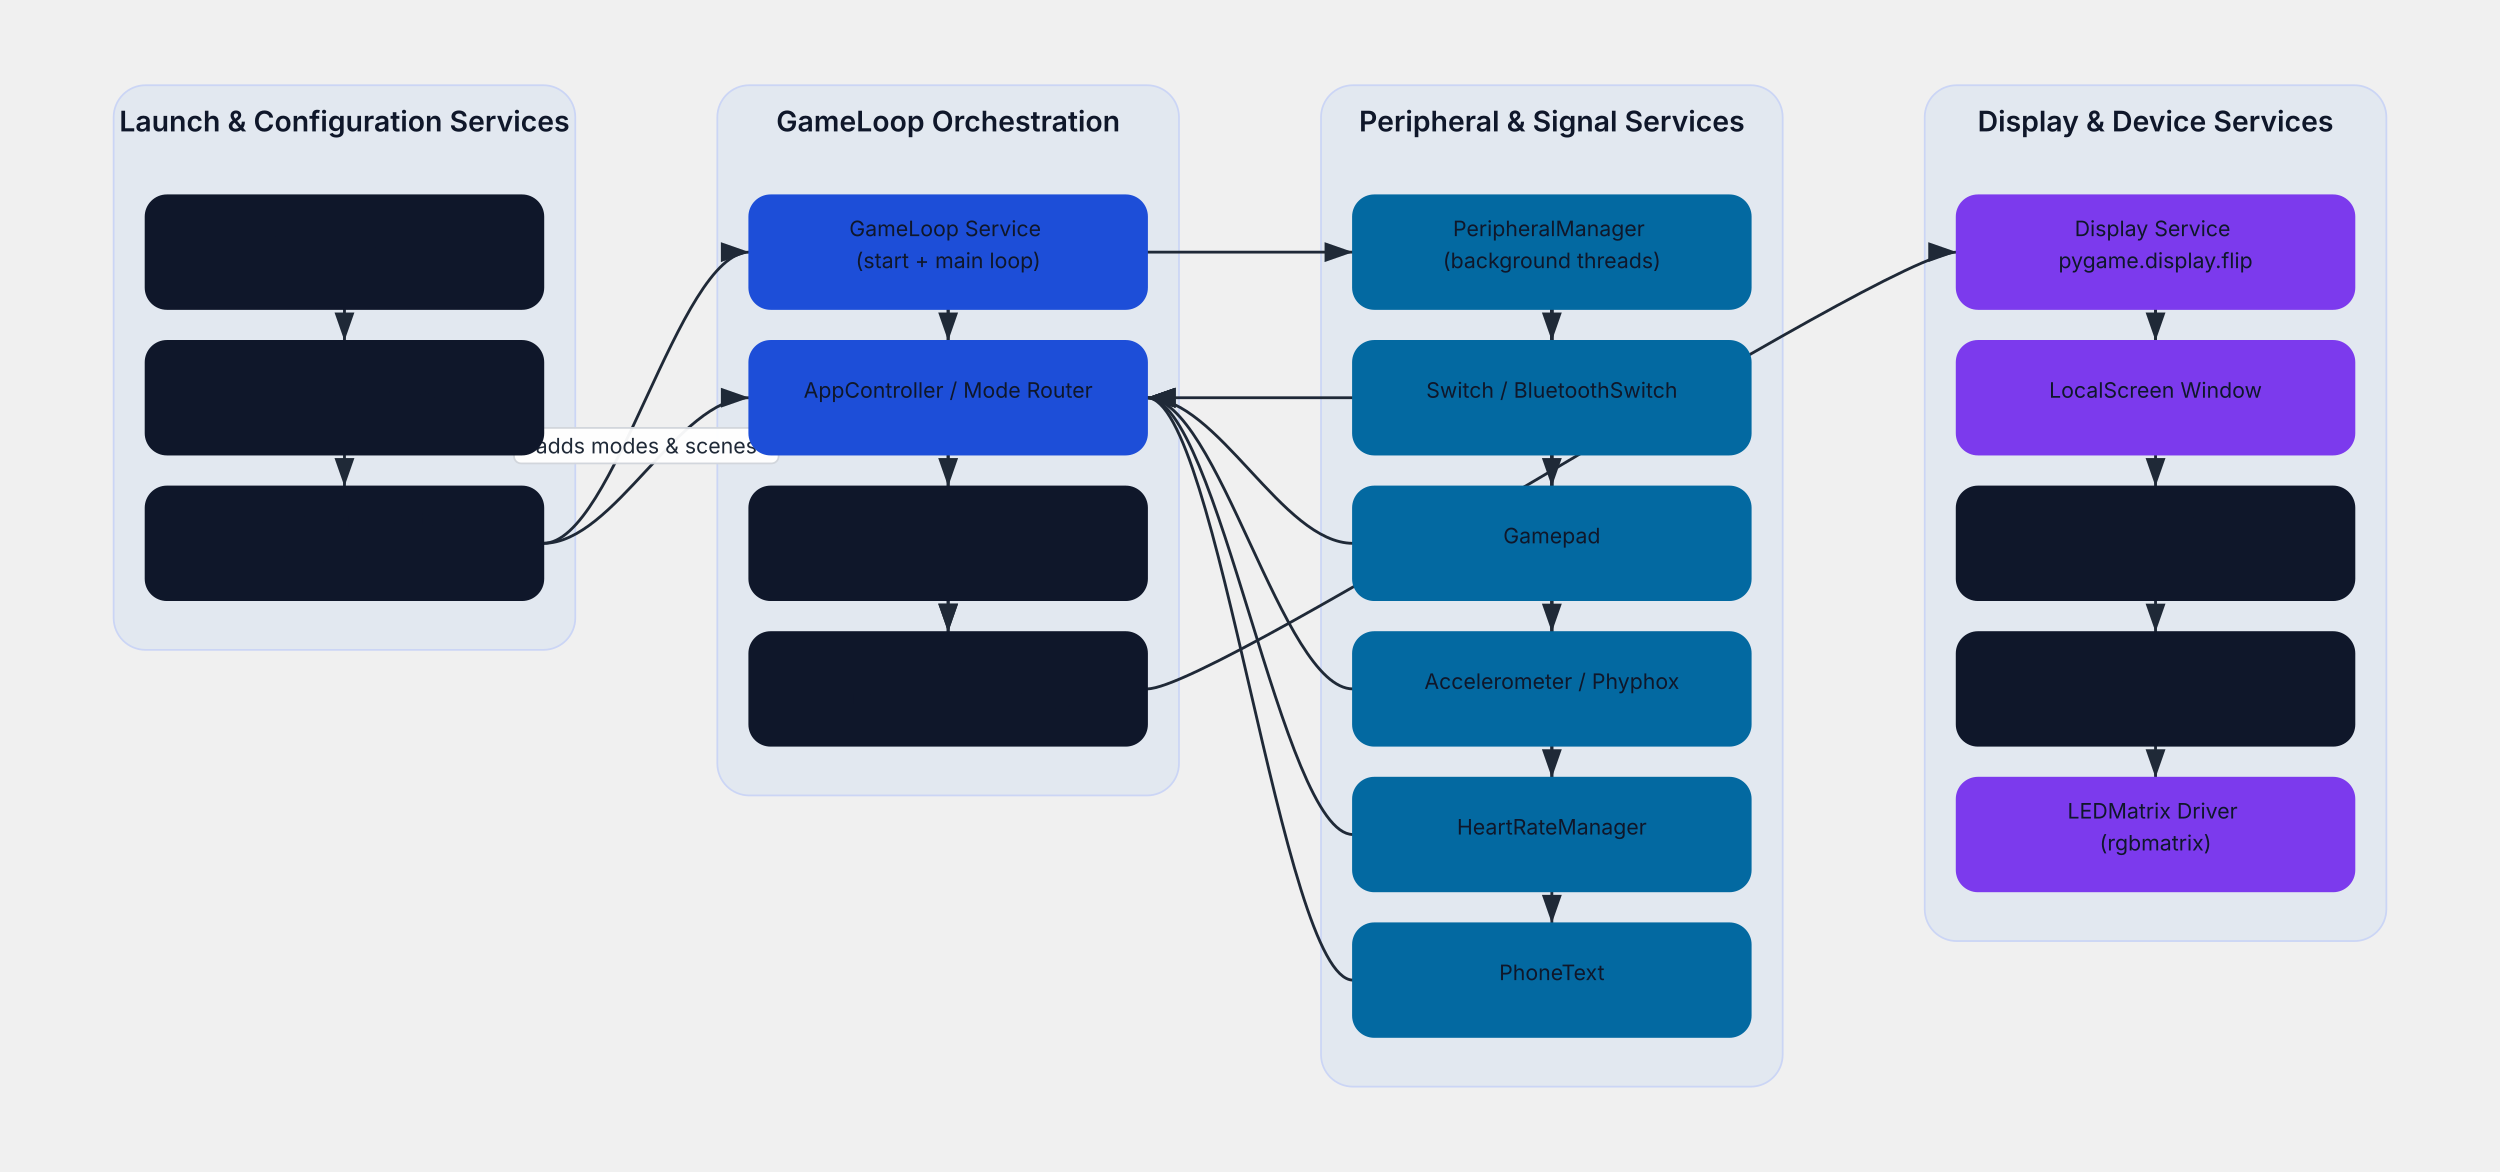
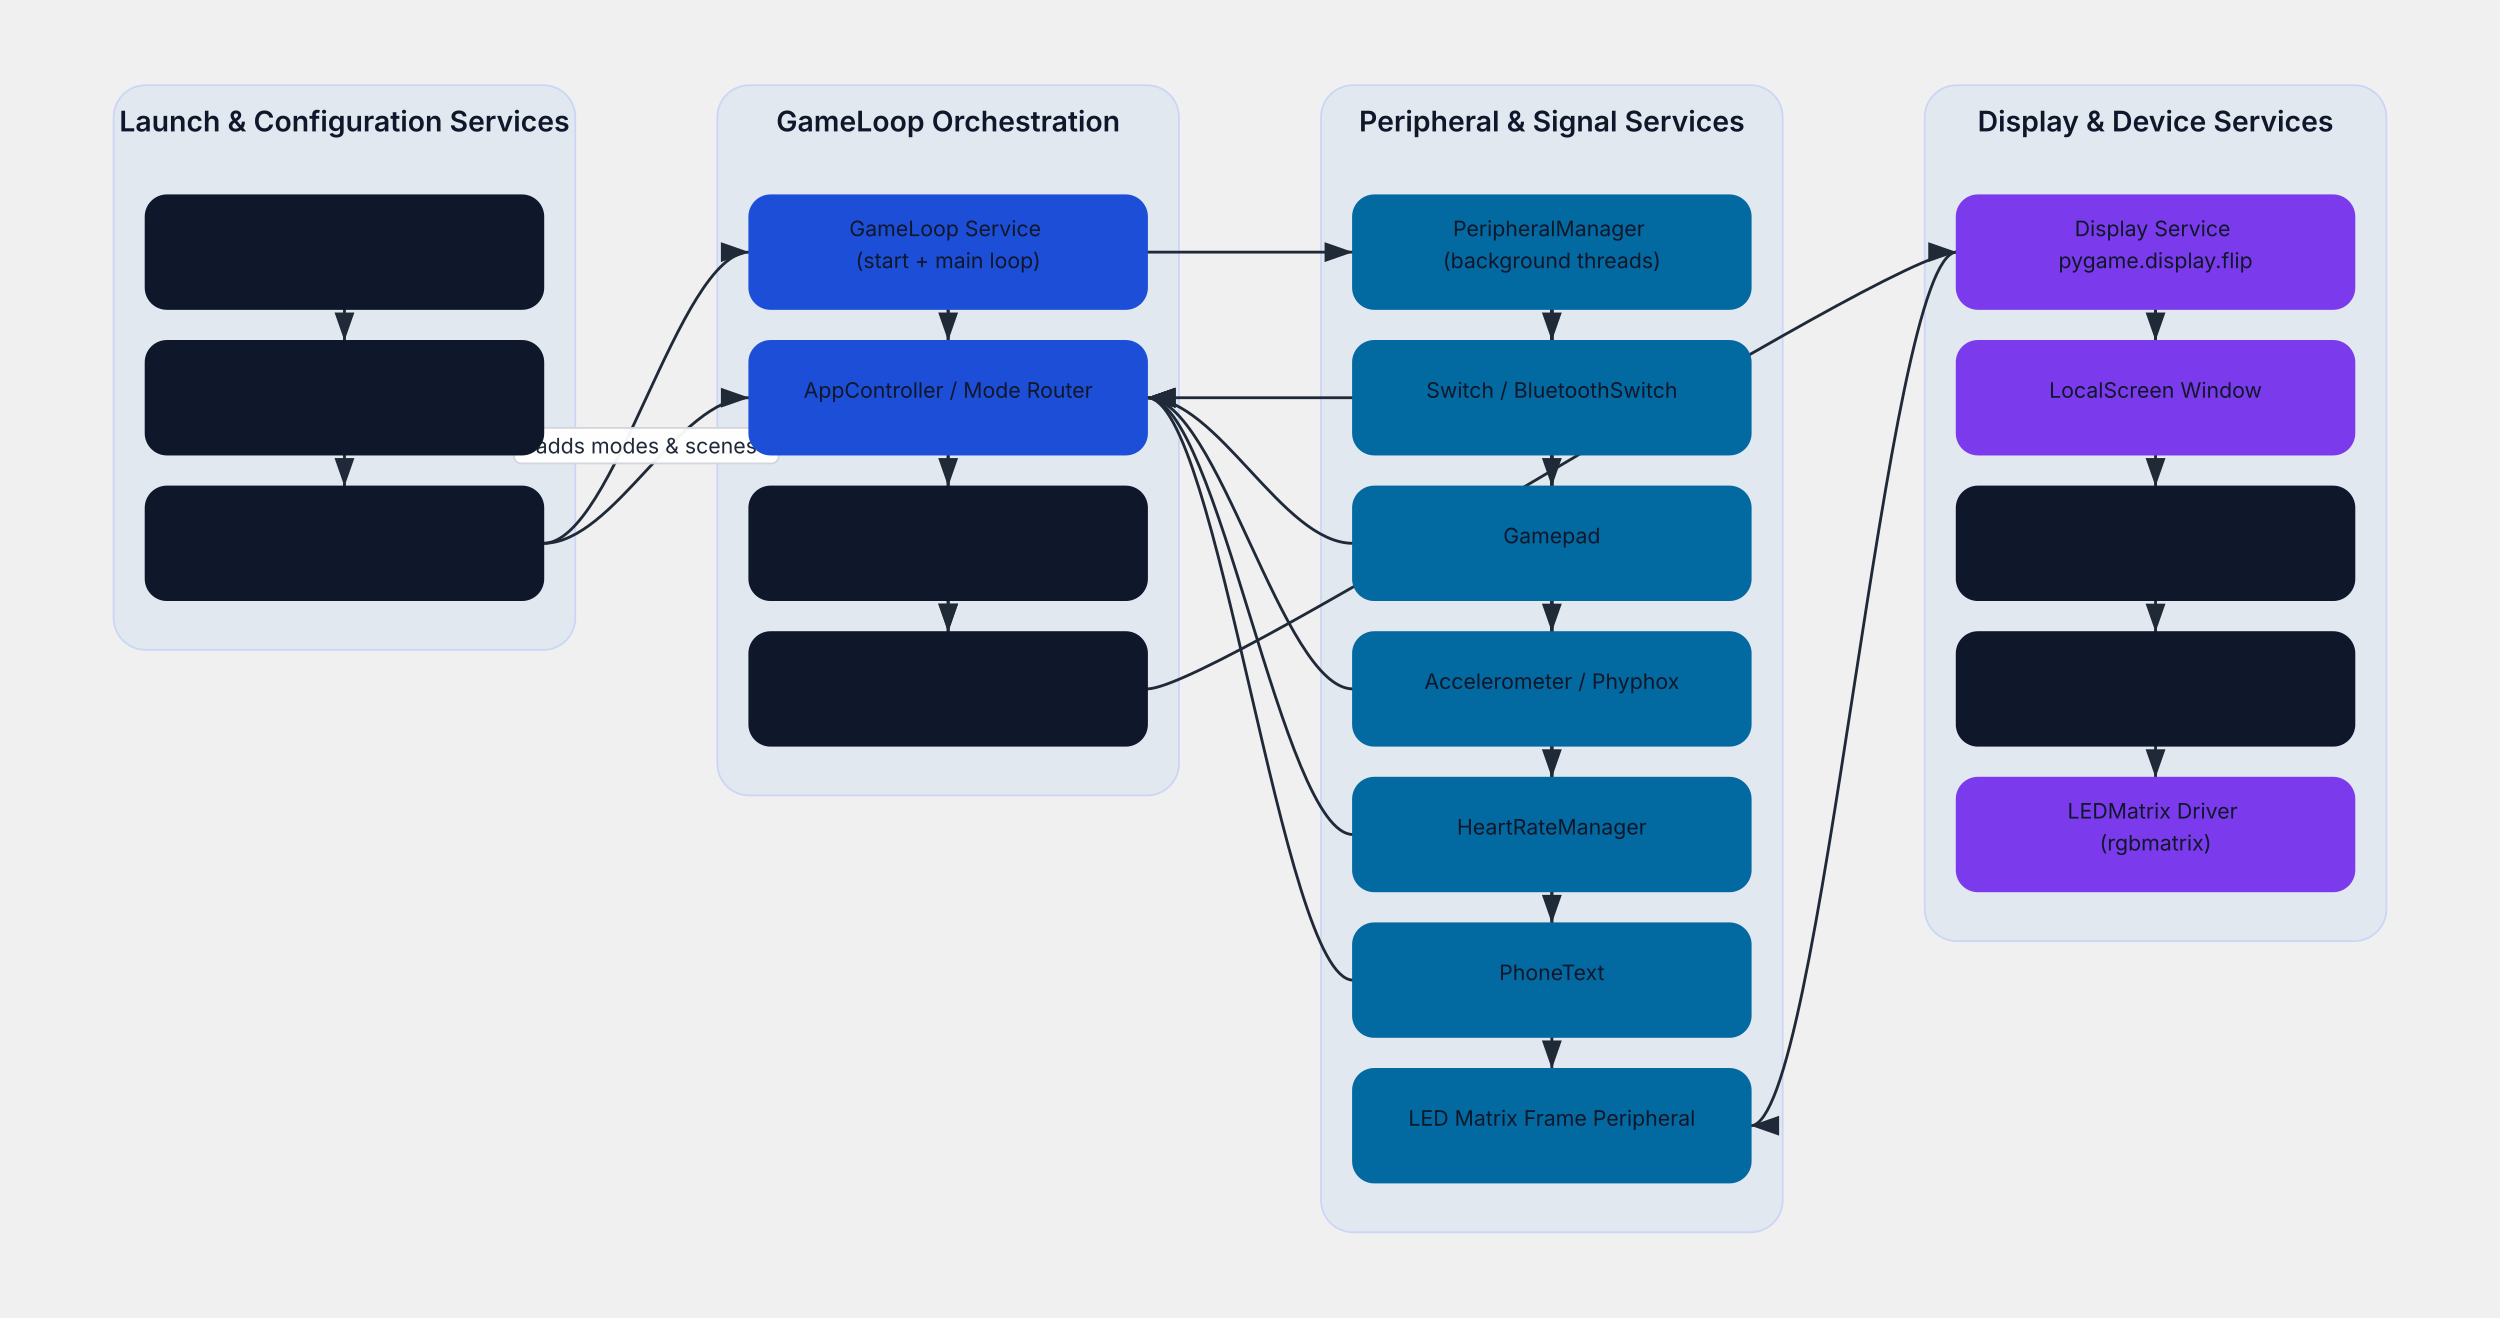
- <svg xmlns="http://www.w3.org/2000/svg" width="1408" height="660" viewBox="0 0 1408 660">
+ <svg xmlns="http://www.w3.org/2000/svg" width="1408" height="742" viewBox="0 0 1408 742">
  <defs>
    <style>text { font-family: 'Inter', 'Helvetica Neue', Arial, sans-serif; fill: #0f172a; }
.column-title { font-size: 16px; font-weight: 600; }
.edge-label { font-size: 12px; fill: #1f2937; background: #ffffff; }
</style>
    <marker id="arrowhead" markerWidth="10" markerHeight="7" refX="10" refY="3.5" orient="auto" markerUnits="strokeWidth">
      <path d="M 0 0 L 10 3.5 L 0 7 z" fill="#1f2937" />
    </marker>
  </defs>
  <g>
    <rect x="64.00" y="48.00" width="260.00" height="318.00" rx="18" fill="#e2e8f0" stroke="#cbd5f5" />
    <text x="194.00" y="74.00" text-anchor="middle" class="column-title">Launch &amp; Configuration Services</text>
  </g>
  <g>
    <rect x="404.00" y="48.00" width="260.00" height="400.00" rx="18" fill="#e2e8f0" stroke="#cbd5f5" />
    <text x="534.00" y="74.00" text-anchor="middle" class="column-title">GameLoop Orchestration</text>
  </g>
  <g>
-     <rect x="744.00" y="48.00" width="260.00" height="564.00" rx="18" fill="#e2e8f0" stroke="#cbd5f5" />
+     <rect x="744.00" y="48.00" width="260.00" height="646.00" rx="18" fill="#e2e8f0" stroke="#cbd5f5" />
    <text x="874.00" y="74.00" text-anchor="middle" class="column-title">Peripheral &amp; Signal Services</text>
  </g>
  <g>
    <rect x="1084.00" y="48.00" width="260.00" height="482.00" rx="18" fill="#e2e8f0" stroke="#cbd5f5" />
    <text x="1214.00" y="74.00" text-anchor="middle" class="column-title">Display &amp; Device Services</text>
  </g>
  <g fill="none" stroke="#1f2937" stroke-width="1.6">
    <path d="M 194.00 174.00 C 194.00 183.00 194.00 183.00 194.00 192.00" marker-end="url(#arrowhead)" />
    <path d="M 194.00 256.00 C 194.00 265.00 194.00 265.00 194.00 274.00" marker-end="url(#arrowhead)" />
    <path d="M 306.00 306.00 C 346.00 306.00 382.00 142.00 422.00 142.00" marker-end="url(#arrowhead)" />
    <path d="M 306.00 306.00 C 346.00 306.00 382.00 224.00 422.00 224.00" marker-end="url(#arrowhead)" />
    <path d="M 534.00 174.00 C 534.00 183.00 534.00 183.00 534.00 192.00" marker-end="url(#arrowhead)" />
    <path d="M 534.00 174.00 C 534.00 265.00 534.00 265.00 534.00 356.00" marker-end="url(#arrowhead)" />
    <path d="M 534.00 256.00 C 534.00 265.00 534.00 265.00 534.00 274.00" marker-end="url(#arrowhead)" />
    <path d="M 534.00 338.00 C 534.00 347.00 534.00 347.00 534.00 356.00" marker-end="url(#arrowhead)" />
    <path d="M 646.00 388.00 C 686.00 388.00 1062.00 142.00 1102.00 142.00" marker-end="url(#arrowhead)" />
    <path d="M 1214.00 174.00 C 1214.00 183.00 1214.00 183.00 1214.00 192.00" marker-end="url(#arrowhead)" />
    <path d="M 1214.00 174.00 C 1214.00 224.00 1214.00 224.00 1214.00 274.00" marker-end="url(#arrowhead)" />
    <path d="M 1214.00 338.00 C 1214.00 347.00 1214.00 347.00 1214.00 356.00" marker-end="url(#arrowhead)" />
    <path d="M 1214.00 420.00 C 1214.00 429.00 1214.00 429.00 1214.00 438.00" marker-end="url(#arrowhead)" />
    <path d="M 646.00 142.00 C 686.00 142.00 722.00 142.00 762.00 142.00" marker-end="url(#arrowhead)" />
    <path d="M 874.00 174.00 C 874.00 183.00 874.00 183.00 874.00 192.00" marker-end="url(#arrowhead)" />
    <path d="M 874.00 174.00 C 874.00 224.00 874.00 224.00 874.00 274.00" marker-end="url(#arrowhead)" />
    <path d="M 874.00 174.00 C 874.00 265.00 874.00 265.00 874.00 356.00" marker-end="url(#arrowhead)" />
    <path d="M 874.00 174.00 C 874.00 306.00 874.00 306.00 874.00 438.00" marker-end="url(#arrowhead)" />
    <path d="M 874.00 174.00 C 874.00 347.00 874.00 347.00 874.00 520.00" marker-end="url(#arrowhead)" />
+     <path d="M 874.00 174.00 C 874.00 388.00 874.00 388.00 874.00 602.00" marker-end="url(#arrowhead)" />
    <path d="M 762.00 224.00 C 722.00 224.00 686.00 224.00 646.00 224.00" marker-end="url(#arrowhead)" />
    <path d="M 762.00 306.00 C 722.00 306.00 686.00 224.00 646.00 224.00" marker-end="url(#arrowhead)" />
    <path d="M 762.00 388.00 C 722.00 388.00 686.00 224.00 646.00 224.00" marker-end="url(#arrowhead)" />
    <path d="M 762.00 470.00 C 722.00 470.00 686.00 224.00 646.00 224.00" marker-end="url(#arrowhead)" />
    <path d="M 762.00 552.00 C 722.00 552.00 686.00 224.00 646.00 224.00" marker-end="url(#arrowhead)" />
+     <path d="M 1102.00 142.00 C 1062.00 142.00 1026.00 634.00 986.00 634.00" marker-end="url(#arrowhead)" />
  </g>
  <rect x="289.50" y="241.00" width="149.00" height="20.00" rx="4" fill="#ffffff" stroke="#d1d5db" opacity="0.95" />
  <text x="364.00" y="251.00" text-anchor="middle" dominant-baseline="middle" class="edge-label">adds modes &amp; scenes</text>
  <g>
    <rect x="82.00" y="110.00" width="224.00" height="64.00" rx="12" fill="#0f172a" stroke="#0f172a" />
    <text x="194.00" y="142.00" fill="#f8fafc" text-anchor="middle">
      <tspan x="194.00">CLI (Typer `totem run`)</tspan>
    </text>
    <rect x="82.00" y="192.00" width="224.00" height="64.00" rx="12" fill="#0f172a" stroke="#0f172a" />
    <text x="194.00" y="224.00" fill="#f8fafc" text-anchor="middle">
      <tspan x="194.00">Configuration Registry</tspan>
    </text>
    <rect x="82.00" y="274.00" width="224.00" height="64.00" rx="12" fill="#0f172a" stroke="#0f172a" />
    <text x="194.00" y="297.00" fill="#f8fafc" text-anchor="middle">
      <tspan x="194.00">Program Configuration</tspan>
      <tspan x="194.00" dy="18">`configure(loop)`</tspan>
    </text>
    <rect x="422.00" y="110.00" width="224.00" height="64.00" rx="12" fill="#1d4ed8" stroke="#1d4ed8" />
    <text x="534.00" y="133.00" fill="#f8fafc" text-anchor="middle">
      <tspan x="534.00">GameLoop Service</tspan>
      <tspan x="534.00" dy="18">(start + main loop)</tspan>
    </text>
    <rect x="422.00" y="192.00" width="224.00" height="64.00" rx="12" fill="#1d4ed8" stroke="#1d4ed8" />
    <text x="534.00" y="224.00" fill="#f8fafc" text-anchor="middle">
      <tspan x="534.00">AppController / Mode Router</tspan>
    </text>
    <rect x="422.00" y="274.00" width="224.00" height="64.00" rx="12" fill="#0f172a" stroke="#0f172a" />
    <text x="534.00" y="306.00" fill="#f8fafc" text-anchor="middle">
      <tspan x="534.00">Mode Services &amp; Renderers</tspan>
    </text>
    <rect x="422.00" y="356.00" width="224.00" height="64.00" rx="12" fill="#0f172a" stroke="#0f172a" />
    <text x="534.00" y="379.00" fill="#f8fafc" text-anchor="middle">
      <tspan x="534.00">Frame Composer</tspan>
      <tspan x="534.00" dy="18">(surface merge + timing)</tspan>
    </text>
    <rect x="762.00" y="110.00" width="224.00" height="64.00" rx="12" fill="#0369a1" stroke="#0369a1" />
    <text x="874.00" y="133.00" fill="#f8fafc" text-anchor="middle">
      <tspan x="874.00">PeripheralManager</tspan>
      <tspan x="874.00" dy="18">(background threads)</tspan>
    </text>
    <rect x="762.00" y="192.00" width="224.00" height="64.00" rx="12" fill="#0369a1" stroke="#0369a1" />
    <text x="874.00" y="224.00" fill="#f8fafc" text-anchor="middle">
      <tspan x="874.00">Switch / BluetoothSwitch</tspan>
    </text>
    <rect x="762.00" y="274.00" width="224.00" height="64.00" rx="12" fill="#0369a1" stroke="#0369a1" />
    <text x="874.00" y="306.00" fill="#f8fafc" text-anchor="middle">
      <tspan x="874.00">Gamepad</tspan>
    </text>
    <rect x="762.00" y="356.00" width="224.00" height="64.00" rx="12" fill="#0369a1" stroke="#0369a1" />
    <text x="874.00" y="388.00" fill="#f8fafc" text-anchor="middle">
      <tspan x="874.00">Accelerometer / Phyphox</tspan>
    </text>
    <rect x="762.00" y="438.00" width="224.00" height="64.00" rx="12" fill="#0369a1" stroke="#0369a1" />
    <text x="874.00" y="470.00" fill="#f8fafc" text-anchor="middle">
      <tspan x="874.00">HeartRateManager</tspan>
    </text>
    <rect x="762.00" y="520.00" width="224.00" height="64.00" rx="12" fill="#0369a1" stroke="#0369a1" />
    <text x="874.00" y="552.00" fill="#f8fafc" text-anchor="middle">
      <tspan x="874.00">PhoneText</tspan>
    </text>
+     <rect x="762.00" y="602.00" width="224.00" height="64.00" rx="12" fill="#0369a1" stroke="#0369a1" />
+     <text x="874.00" y="634.00" fill="#f8fafc" text-anchor="middle">
+       <tspan x="874.00">LED Matrix Frame Peripheral</tspan>
+     </text>
    <rect x="1102.00" y="110.00" width="224.00" height="64.00" rx="12" fill="#7c3aed" stroke="#7c3aed" />
    <text x="1214.00" y="133.00" fill="#f8fafc" text-anchor="middle">
      <tspan x="1214.00">Display Service</tspan>
      <tspan x="1214.00" dy="18">pygame.display.flip</tspan>
    </text>
    <rect x="1102.00" y="192.00" width="224.00" height="64.00" rx="12" fill="#7c3aed" stroke="#7c3aed" />
    <text x="1214.00" y="224.00" fill="#f8fafc" text-anchor="middle">
      <tspan x="1214.00">LocalScreen Window</tspan>
    </text>
    <rect x="1102.00" y="274.00" width="224.00" height="64.00" rx="12" fill="#0f172a" stroke="#0f172a" />
    <text x="1214.00" y="297.00" fill="#f8fafc" text-anchor="middle">
      <tspan x="1214.00">Frame Capture</tspan>
      <tspan x="1214.00" dy="18">(share surface)</tspan>
    </text>
    <rect x="1102.00" y="356.00" width="224.00" height="64.00" rx="12" fill="#0f172a" stroke="#0f172a" />
    <text x="1214.00" y="388.00" fill="#f8fafc" text-anchor="middle">
      <tspan x="1214.00">Device Bridge</tspan>
    </text>
    <rect x="1102.00" y="438.00" width="224.00" height="64.00" rx="12" fill="#7c3aed" stroke="#7c3aed" />
    <text x="1214.00" y="461.00" fill="#f8fafc" text-anchor="middle">
      <tspan x="1214.00">LEDMatrix Driver</tspan>
      <tspan x="1214.00" dy="18">(rgbmatrix)</tspan>
    </text>
  </g>
</svg>
